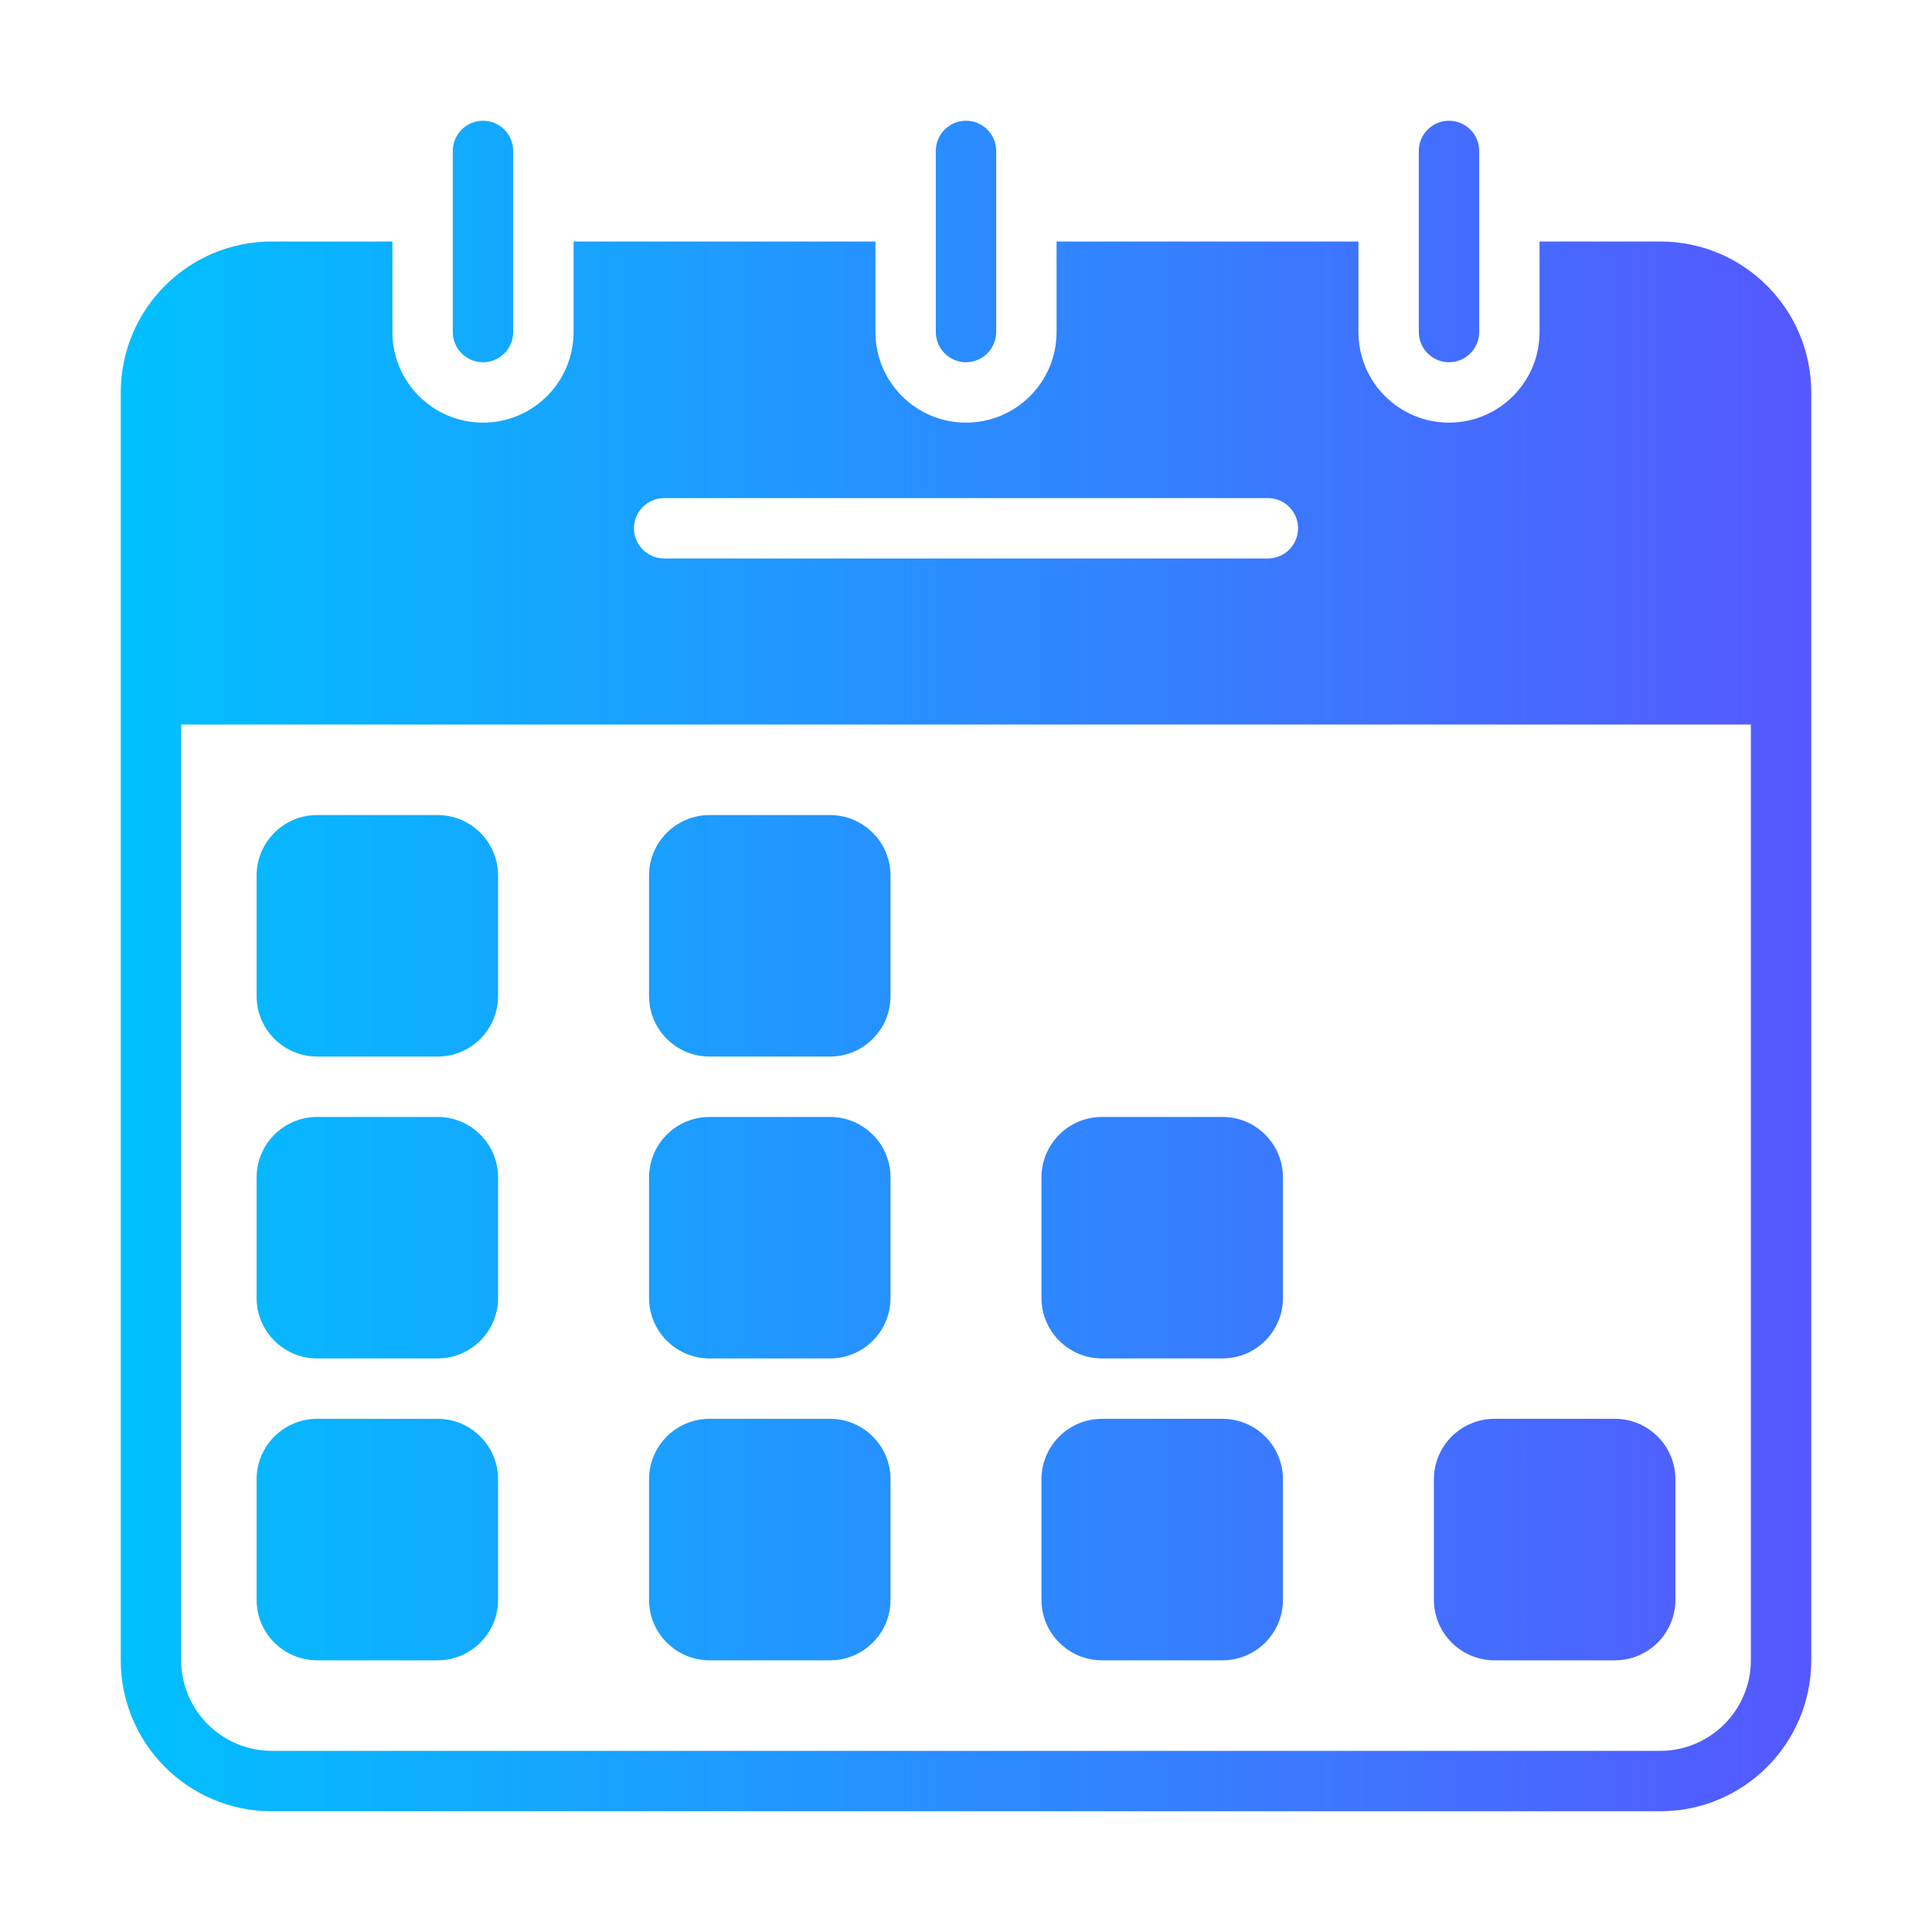
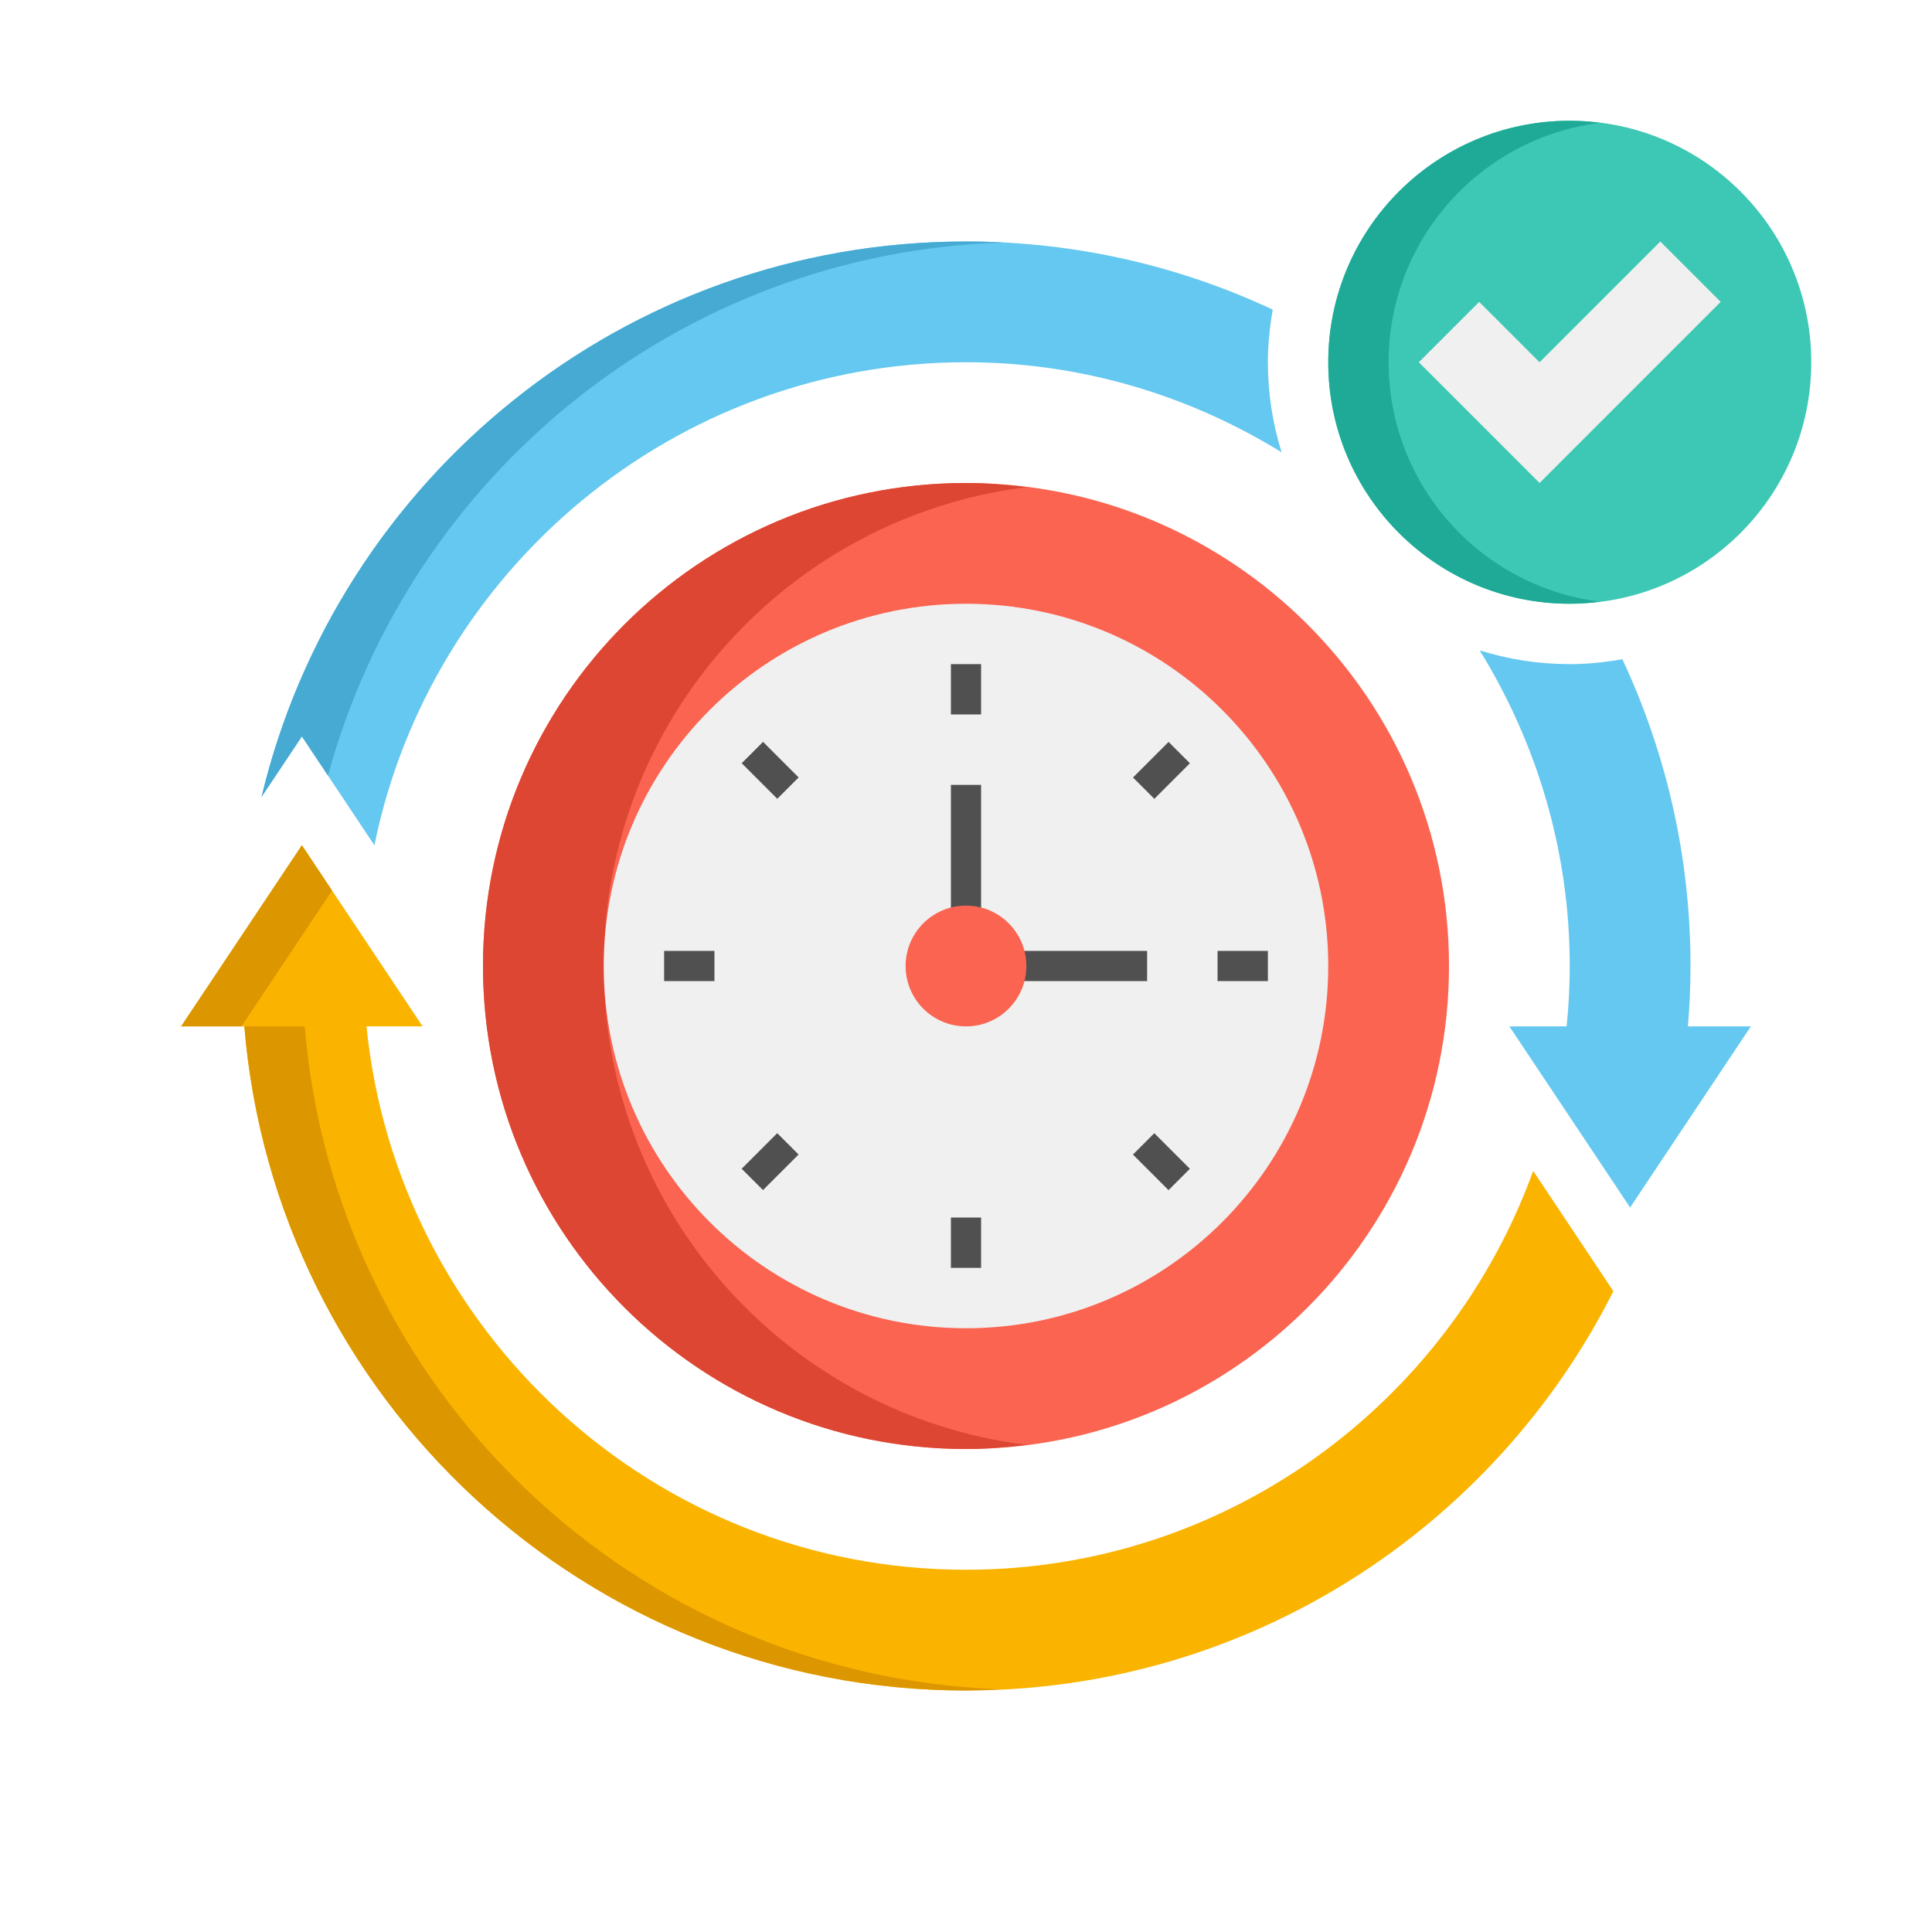
- <svg xmlns="http://www.w3.org/2000/svg" id="glyph_copy" viewBox="0 0 64 64" data-name="glyph copy">
-   <linearGradient id="linear-gradient" gradientUnits="userSpaceOnUse" x1="4" x2="60" y1="32" y2="32">
-     <stop offset="0" stop-color="#00c0ff" />
-     <stop offset="1" stop-color="#5558ff" />
-   </linearGradient>
-   <path d="m15 11v-6a1 1 0 0 1 2 0v6a1 1 0 0 1 -2 0zm17 1a1.003 1.003 0 0 0 1-1v-6a1 1 0 0 0 -2 0v6a1.003 1.003 0 0 0 1 1zm16 0a1.003 1.003 0 0 0 1-1v-6a1 1 0 0 0 -2 0v6a1.003 1.003 0 0 0 1 1zm12 1v42a5.002 5.002 0 0 1 -5 5h-46a5.002 5.002 0 0 1 -5-5v-42a5.002 5.002 0 0 1 5-5h4v3a3 3 0 0 0 6 0v-3h10v3a3 3 0 0 0 6 0v-3h10v3a3 3 0 0 0 6 0v-3h4a5.002 5.002 0 0 1 5 5zm-39 4.5a1.003 1.003 0 0 0 1 1h20a1 1 0 0 0 0-2h-20a1.003 1.003 0 0 0 -1 1zm37 6.5h-52v31a3.009 3.009 0 0 0 3 3h46a3.009 3.009 0 0 0 3-3zm-47.5 11h4a2.006 2.006 0 0 0 2-2v-4a2.006 2.006 0 0 0 -2-2h-4a2.006 2.006 0 0 0 -2 2v4a2.006 2.006 0 0 0 2 2zm13 0h4a2.006 2.006 0 0 0 2-2v-4a2.006 2.006 0 0 0 -2-2h-4a2.006 2.006 0 0 0 -2 2v4a2.006 2.006 0 0 0 2 2zm-13 10h4a2.006 2.006 0 0 0 2-2v-4a2.006 2.006 0 0 0 -2-2h-4a2.006 2.006 0 0 0 -2 2v4a2.006 2.006 0 0 0 2 2zm13 0h4a2.006 2.006 0 0 0 2-2v-4a2.006 2.006 0 0 0 -2-2h-4a2.006 2.006 0 0 0 -2 2v4a2.006 2.006 0 0 0 2 2zm13 0h4a2.006 2.006 0 0 0 2-2v-4a2.006 2.006 0 0 0 -2-2h-4a2.006 2.006 0 0 0 -2 2v4a2.006 2.006 0 0 0 2 2zm-26 10h4a2.006 2.006 0 0 0 2-2v-4a2.006 2.006 0 0 0 -2-2h-4a2.006 2.006 0 0 0 -2 2v4a2.006 2.006 0 0 0 2 2zm13 0h4a2.006 2.006 0 0 0 2-2v-4a2.006 2.006 0 0 0 -2-2h-4a2.006 2.006 0 0 0 -2 2v4a2.006 2.006 0 0 0 2 2zm13 0h4a2.006 2.006 0 0 0 2-2v-4a2.006 2.006 0 0 0 -2-2h-4a2.006 2.006 0 0 0 -2 2v4a2.006 2.006 0 0 0 2 2zm13 0h4a2.006 2.006 0 0 0 2-2v-4a2.006 2.006 0 0 0 -2-2h-4a2.006 2.006 0 0 0 -2 2v4a2.006 2.006 0 0 0 2 2z" fill="url(#linear-gradient)" />
+ <svg xmlns="http://www.w3.org/2000/svg" enable-background="new 0 0 64 64" height="512" viewBox="0 0 64 64" width="512">
+   <g id="Icons">
+     <g>
+       <g>
+         <path d="m42.162 10.257c-3.086-1.445-6.529-2.257-10.162-2.257-11.325 0-20.812 7.847-23.336 18.398l1.336-2.003 2.403 3.605c1.859-9.118 9.939-16 19.597-16 3.835 0 7.408 1.104 10.455 2.983-.295-.943-.455-1.944-.455-2.983 0-.596.062-1.176.162-1.743z" fill="#64c8f0" />
+       </g>
+       <g>
+         <path d="m50.789 38.788c-2.789 7.692-10.147 13.212-18.789 13.212-10.35 0-18.849-7.912-19.859-18h1.859l-4-6-4 6h2.094c1.018 12.318 11.326 22 23.906 22 9.38 0 17.497-5.384 21.445-13.227z" fill="#fab400" />
+       </g>
+       <g>
+         <path d="m10 28-4 6h2l3-4.5z" fill="#dc9600" />
+       </g>
+       <g>
+         <path d="m10.094 34h-2c1.018 12.318 11.326 22 23.906 22 .385 0 .765-.023 1.145-.041-12.186-.43-22.057-9.924-23.051-21.959z" fill="#dc9600" />
+       </g>
+       <g>
+         <path d="m33.25 8.032c-.414-.021-.831-.032-1.25-.032-11.325 0-20.812 7.847-23.336 18.398l1.336-2.003.865 1.297c2.71-9.957 11.65-17.328 22.385-17.66z" fill="#46aad2" />
+       </g>
+       <g>
+         <path d="m49.017 21.545c1.879 3.047 2.983 6.62 2.983 10.455 0 .675-.037 1.342-.104 2h-1.896l4 6 4-6h-2.086c.056-.659.086-1.326.086-2 0-3.633-.812-7.076-2.257-10.162-.567.1-1.147.162-1.743.162-1.039 0-2.04-.16-2.983-.455z" fill="#64c8f0" />
+       </g>
+       <g>
+         <circle cx="52" cy="12" fill="#3cc8b4" r="8" />
+       </g>
+       <g>
+         <path d="m46 12c0-4.079 3.055-7.438 7-7.931-.328-.041-.661-.069-1-.069-4.418 0-8 3.582-8 8s3.582 8 8 8c.339 0 .672-.028 1-.069-3.945-.493-7-3.852-7-7.931z" fill="#1eaa96" />
+       </g>
+       <g>
+         <path d="m57 10-6 6-4-4 2-2 2 2 4-4z" fill="#f0f0f0" />
+       </g>
+       <g>
+         <path d="m32 48c-8.837 0-16-7.163-16-16s7.163-16 16-16 16 7.163 16 16-7.163 16-16 16z" fill="#fa6450" />
+       </g>
+       <g>
+         <path d="m20 32c0-8.158 6.11-14.876 14-15.862-.657-.082-1.321-.138-2-.138-8.837 0-16 7.163-16 16s7.163 16 16 16c.679 0 1.343-.056 2-.138-7.89-.986-14-7.704-14-15.862z" fill="#dc4632" />
+       </g>
+       <g>
+         <circle cx="32" cy="32" fill="#f0f0f0" r="12" />
+       </g>
+       <g>
+         <path d="m31.5 22h1v1.667h-1z" fill="#505050" />
+       </g>
+       <g>
+         <path d="m31.5 40.333h1v1.667h-1z" fill="#505050" />
+       </g>
+       <g>
+         <path d="m37.648 25.018h1.667v1h-1.667z" fill="#505050" transform="matrix(.707 -.707 .707 .707 -6.773 34.685)" />
+       </g>
+       <g>
+         <path d="m24.685 37.982h1.667v1h-1.667z" fill="#505050" transform="matrix(.707 -.707 .707 .707 -19.737 29.315)" />
+       </g>
+       <g>
+         <path d="m40.333 31.5h1.667v1h-1.667z" fill="#505050" />
+       </g>
+       <g>
+         <path d="m22 31.5h1.667v1h-1.667z" fill="#505050" />
+       </g>
+       <g>
+         <path d="m37.982 37.648h1v1.667h-1z" fill="#505050" transform="matrix(.707 -.707 .707 .707 -15.94 38.482)" />
+       </g>
+       <g>
+         <path d="m25.018 24.685h1v1.667h-1z" fill="#505050" transform="matrix(.707 -.707 .707 .707 -10.57 25.518)" />
+       </g>
+       <g>
+         <path d="m38 32.5h-6.5v-6.5h1v5.5h5.5z" fill="#505050" />
+       </g>
+       <g>
+         <path d="m32 34c-1.105 0-2-.895-2-2s.895-2 2-2 2 .895 2 2-.895 2-2 2z" fill="#fa6450" />
+       </g>
+     </g>
+   </g>
</svg>
